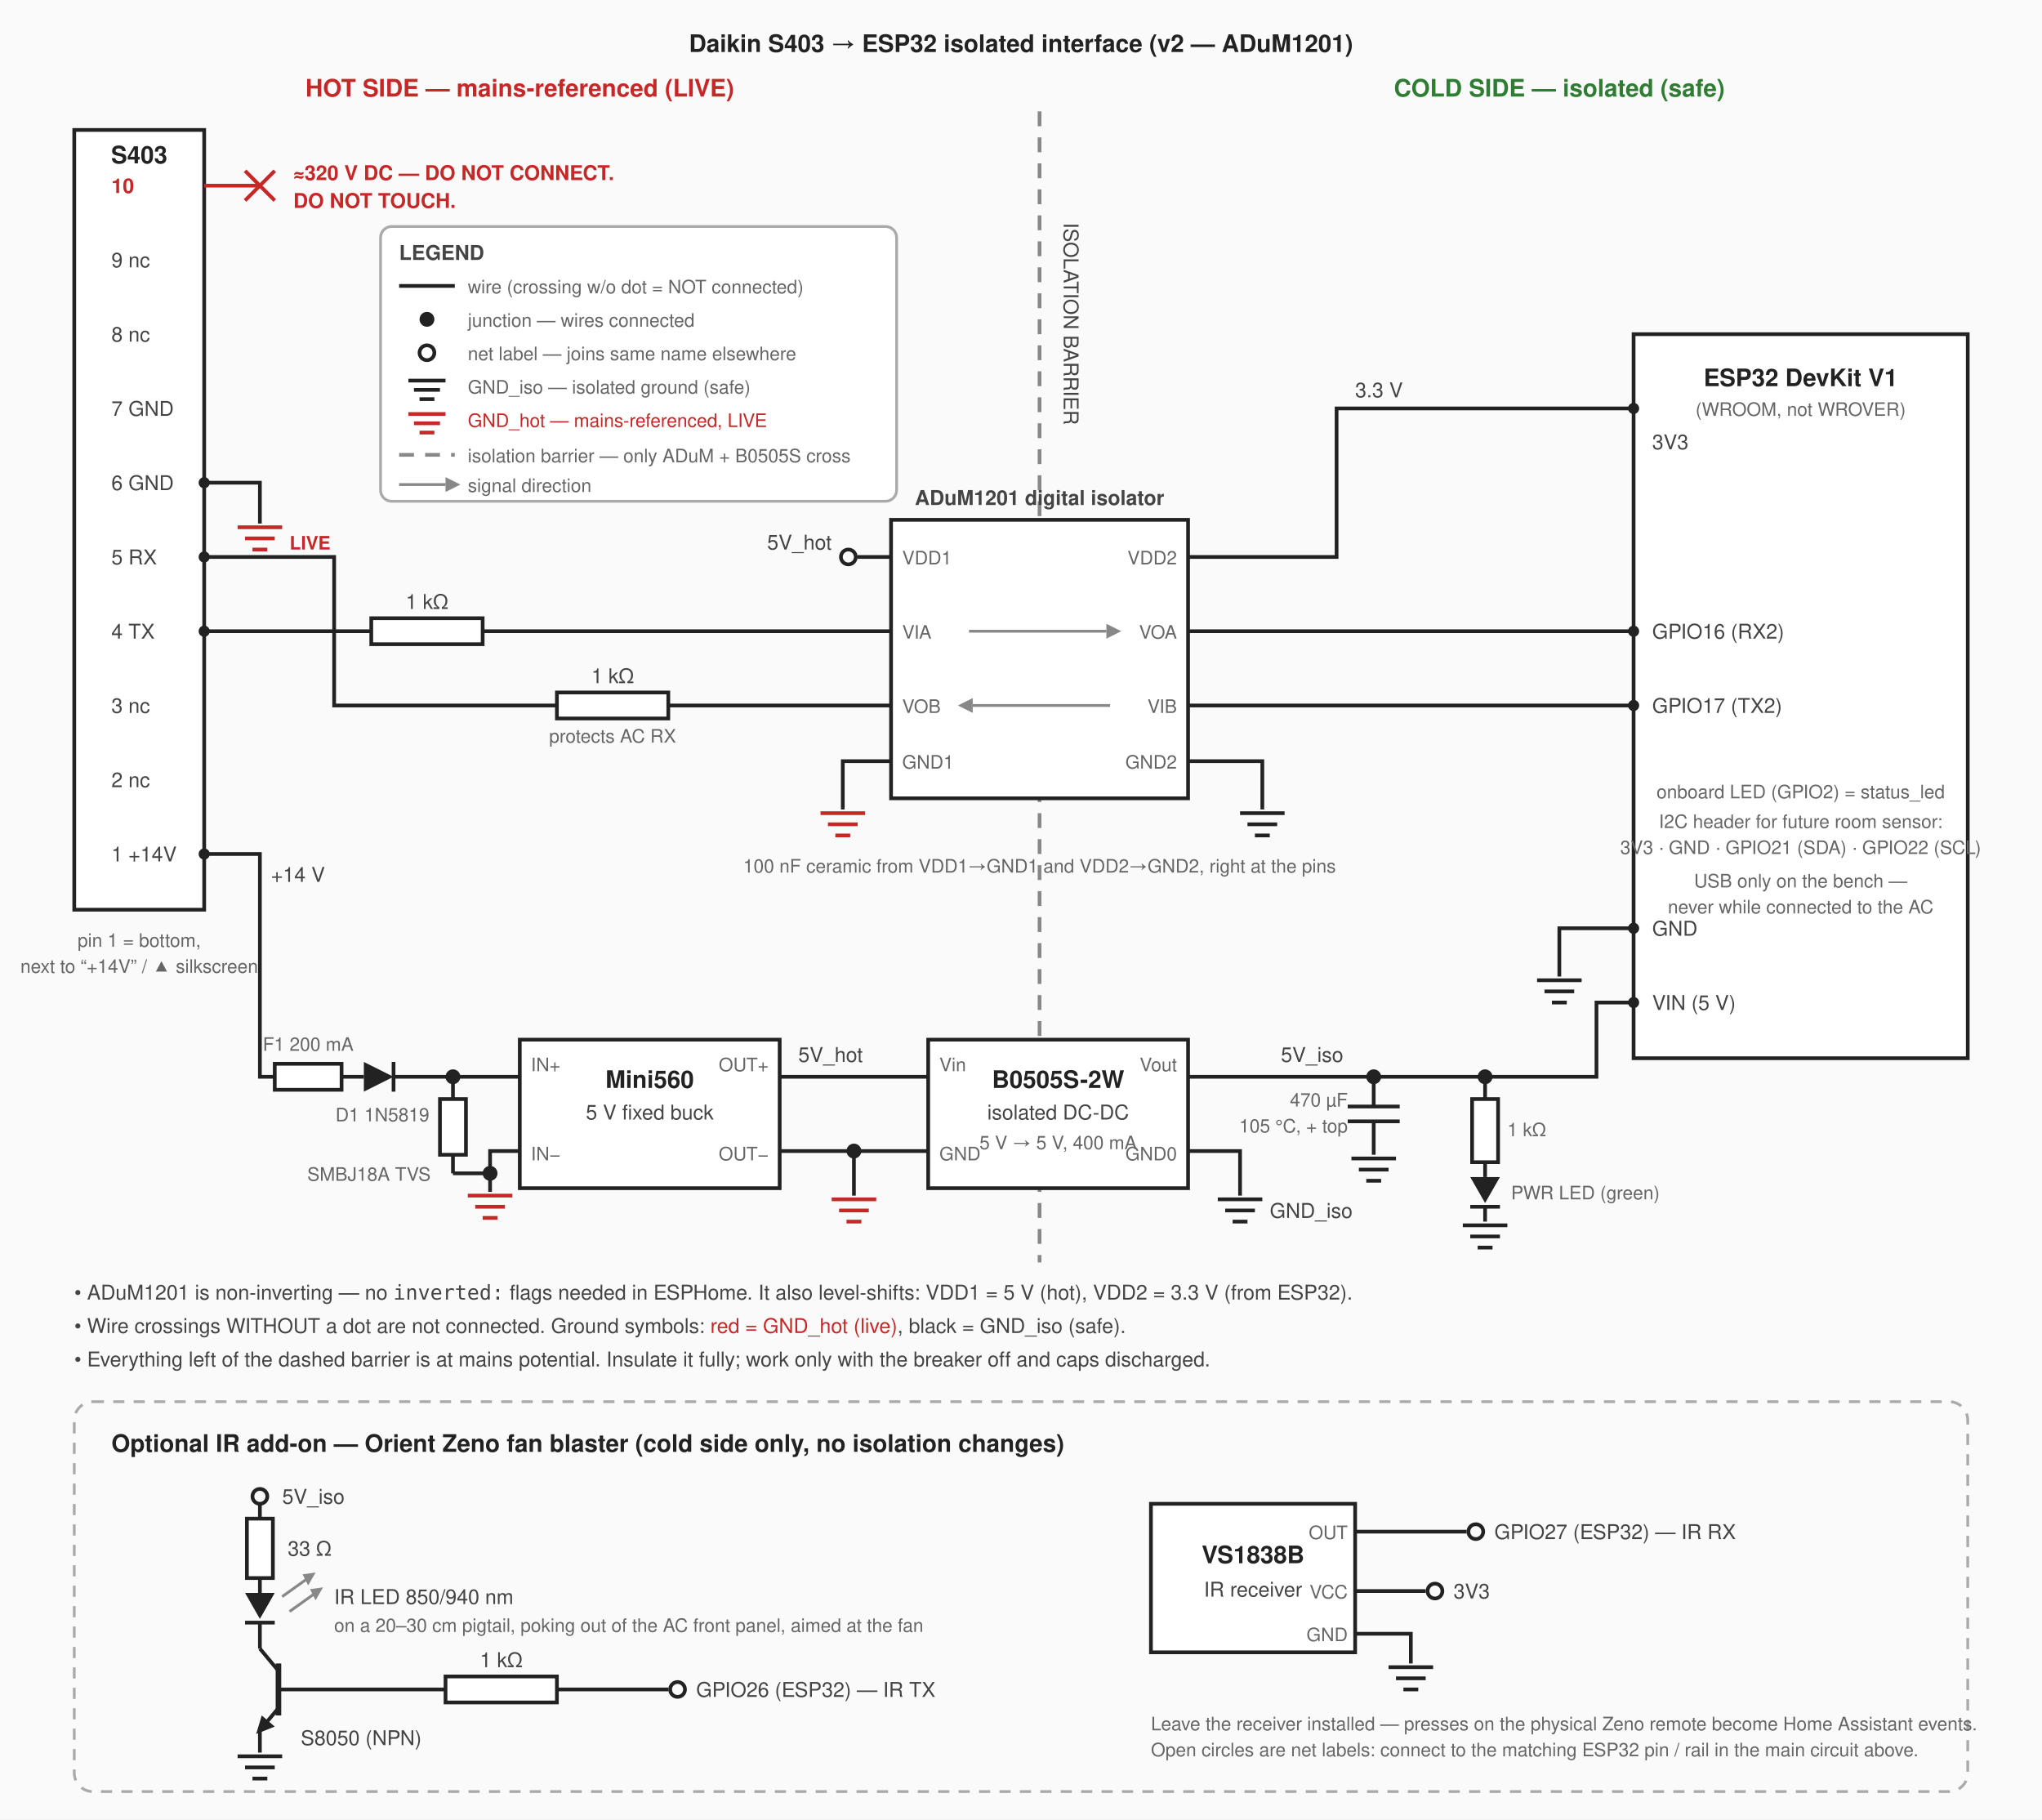
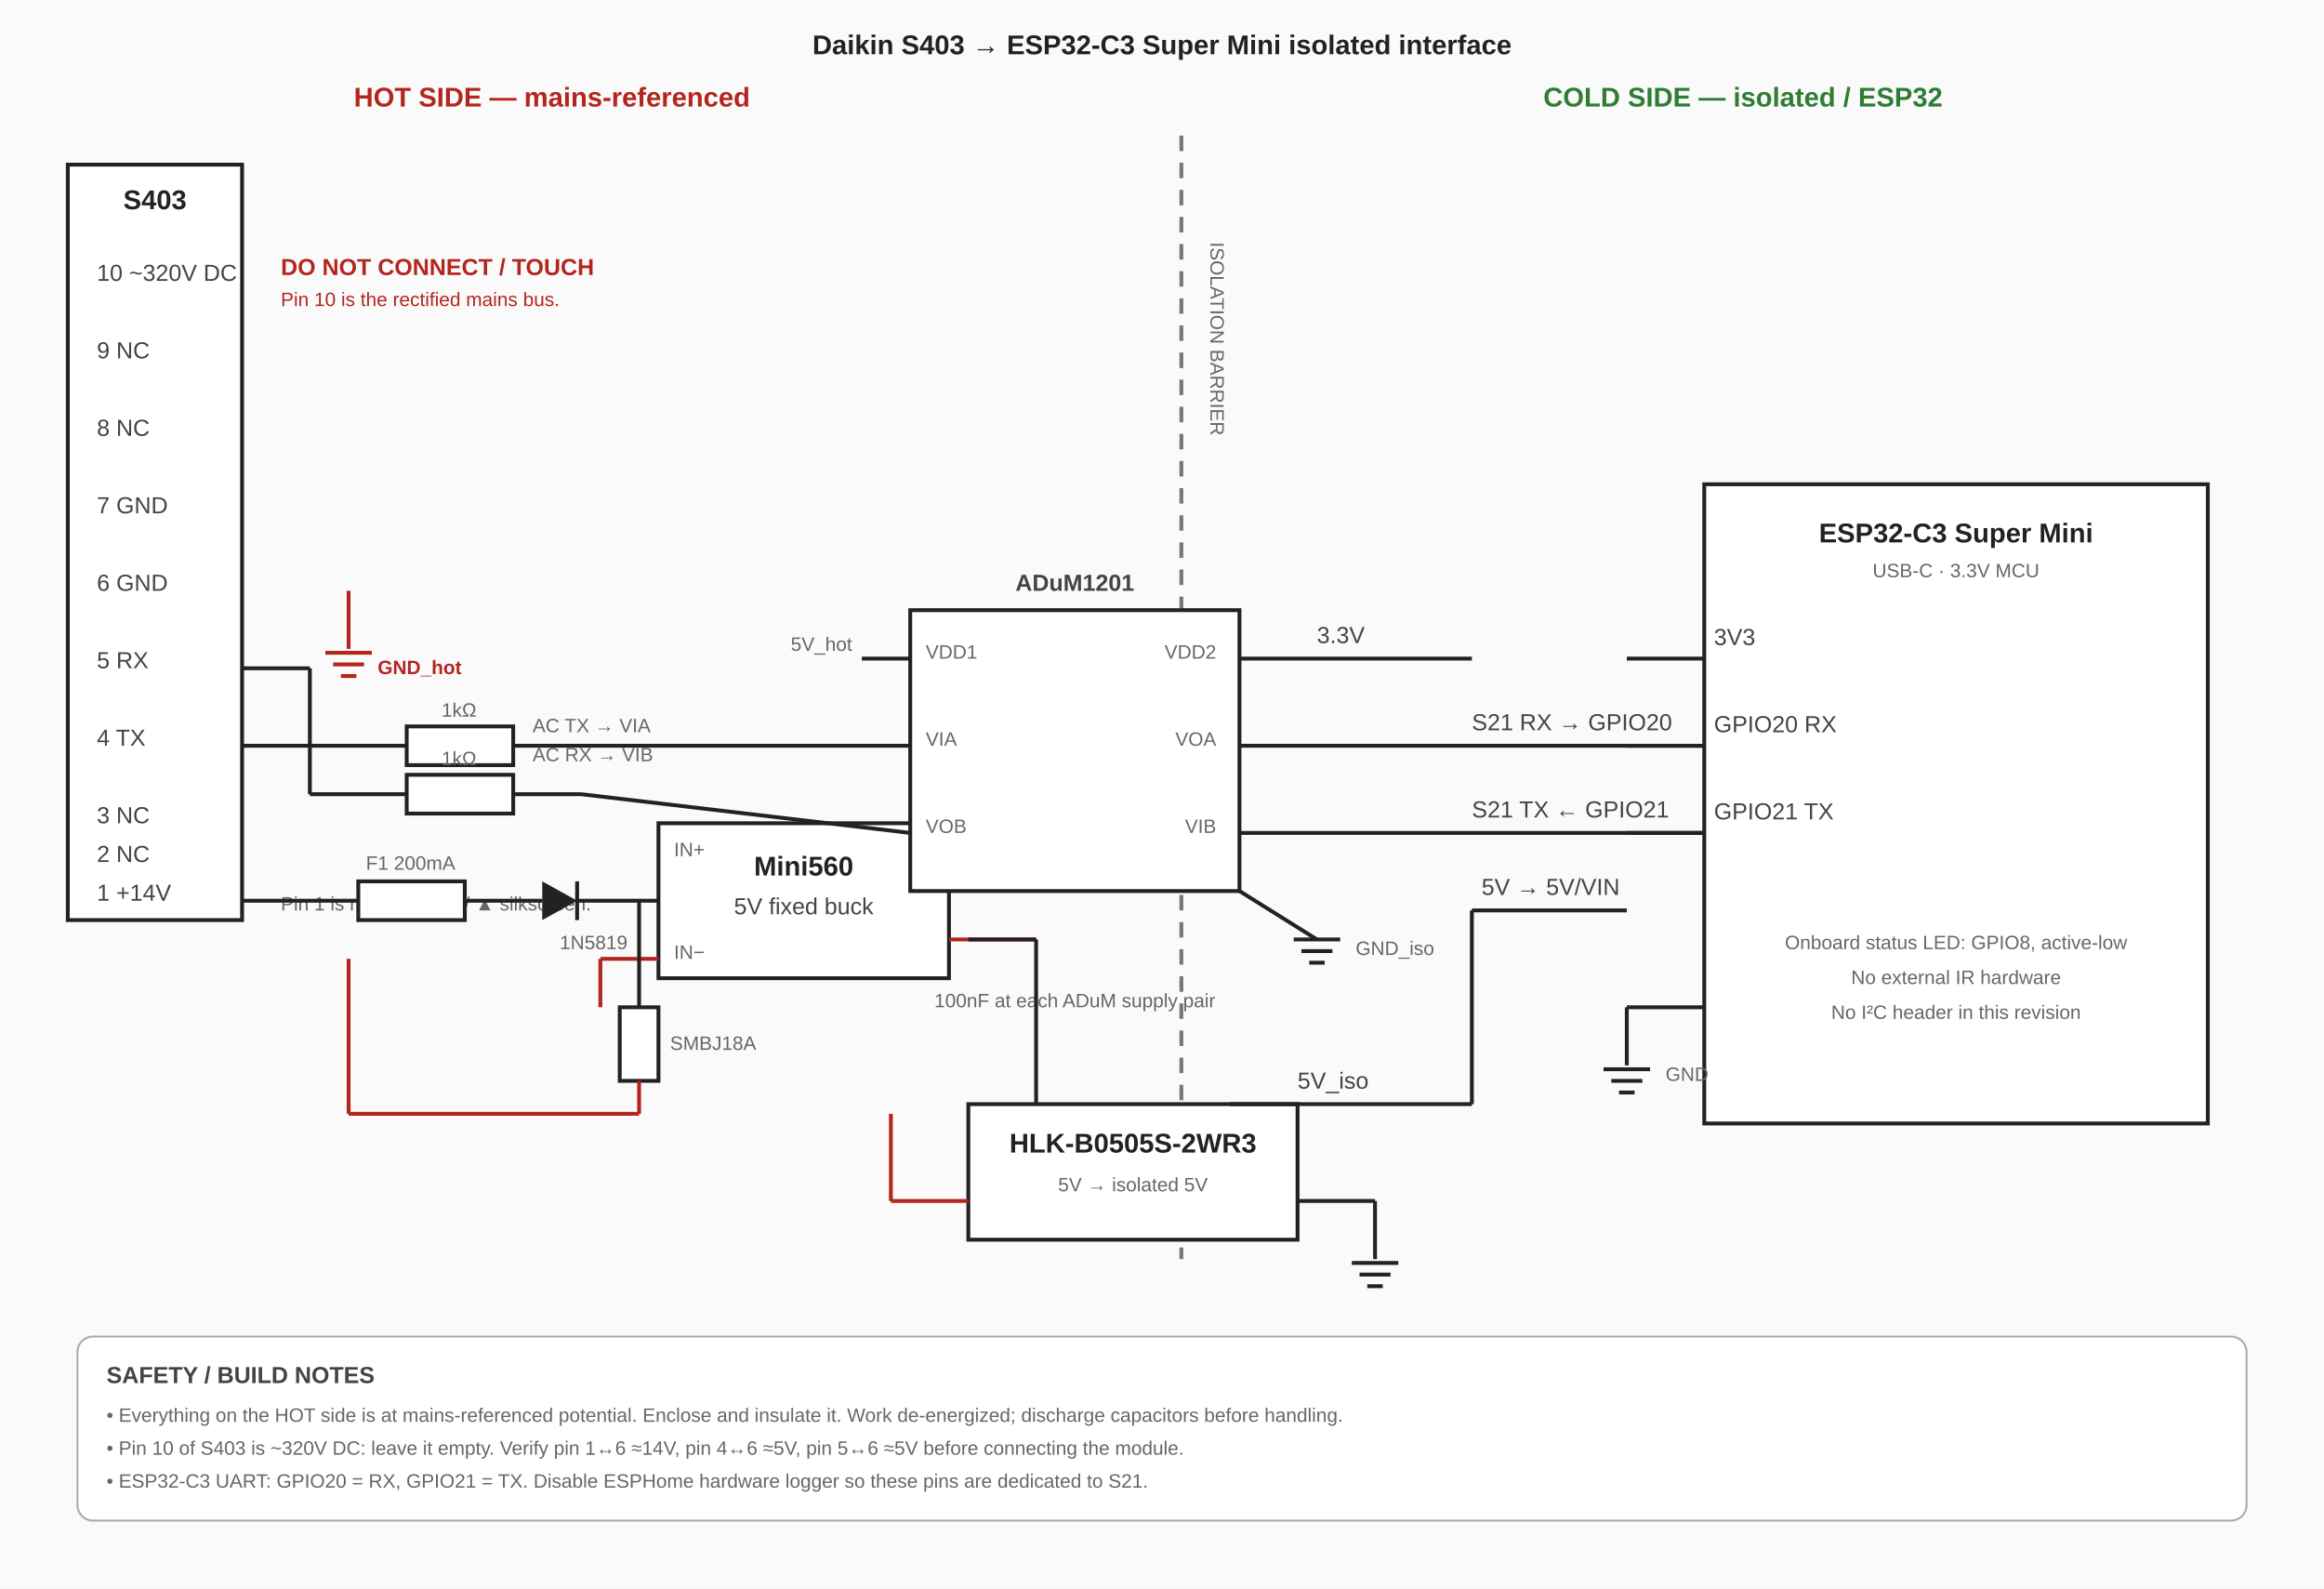
- <svg xmlns="http://www.w3.org/2000/svg" viewBox="0 0 1100 980" font-family="Helvetica, Arial, sans-serif">
-   <style>
-     .wire{stroke:#222;stroke-width:2;fill:none}
-     .hotwire{stroke:#c62828;stroke-width:2;fill:none}
-     .box{fill:#ffffff;stroke:#222;stroke-width:2}
-     .lbl{font-size:13px;fill:#222}
-     .small{font-size:11px;fill:#444}
-     .tiny{font-size:10px;fill:#666}
-     .red{fill:#c62828}
-     .green{fill:#2e7d32}
-     .bold{font-weight:bold}
-     .dot{fill:#222}
-   </style>
-   <rect x="0" y="0" width="1100" height="980" fill="#fafafa" />
-   <text x="550" y="28" text-anchor="middle" class="lbl bold" font-size="17">Daikin S403 → ESP32 isolated interface (v2 — ADuM1201)</text>
-   <text x="280" y="52" text-anchor="middle" class="lbl bold red">HOT SIDE — mains-referenced (LIVE)</text>
-   <text x="840" y="52" text-anchor="middle" class="lbl bold green">COLD SIDE — isolated (safe)</text>
-   <line x1="560" y1="60" x2="560" y2="680" stroke="#888" stroke-width="2" stroke-dasharray="8 6" />
-   <text x="573" y="120" class="small" transform="rotate(90 573 120)">ISOLATION BARRIER</text>
-   <rect x="40" y="70" width="70" height="420" class="box" />
-   <text x="75" y="88" text-anchor="middle" class="lbl bold">S403</text>
-   <g class="small">
-     <circle cx="110" cy="460" r="3" class="dot" />
-     <text x="60" y="464">1  +14V</text>
-     <text x="60" y="424">2  nc</text>
-     <text x="60" y="384">3  nc</text>
-     <circle cx="110" cy="340" r="3" class="dot" />
-     <text x="60" y="344">4  TX</text>
-     <circle cx="110" cy="300" r="3" class="dot" />
-     <text x="60" y="304">5  RX</text>
-     <circle cx="110" cy="260" r="3" class="dot" />
-     <text x="60" y="264">6  GND</text>
-     <text x="60" y="224">7  GND</text>
-     <text x="60" y="184">8  nc</text>
-     <text x="60" y="144">9  nc</text>
-     <text x="60" y="104" class="red bold">10</text>
+ <svg xmlns="http://www.w3.org/2000/svg" viewBox="0 0 1200 820" font-family="Arial,Helvetica,sans-serif">
+   <style>.w{stroke:#222;stroke-width:2;fill:none}.hot{stroke:#b3261e;stroke-width:2;fill:none}.box{fill:#fff;stroke:#222;stroke-width:2}.t{font-size:14px;fill:#222}.s{font-size:12px;fill:#444}.xs{font-size:10px;fill:#666}.b{font-weight:bold}.red{fill:#b3261e}.green{fill:#2e7d32}</style>
+   <rect width="1200" height="820" fill="#fafafa" />
+   <text x="600" y="28" text-anchor="middle" class="t b" font-size="19">Daikin S403 → ESP32-C3 Super Mini isolated interface</text>
+   <text x="285" y="55" text-anchor="middle" class="t b red">HOT SIDE — mains-referenced</text>
+   <text x="900" y="55" text-anchor="middle" class="t b green">COLD SIDE — isolated / ESP32</text>
+   <line x1="610" y1="70" x2="610" y2="650" stroke="#777" stroke-width="2" stroke-dasharray="8 6" />
+   <text x="625" y="125" class="xs" transform="rotate(90 625 125)">ISOLATION BARRIER</text>
+   <rect x="35" y="85" width="90" height="390" class="box" />
+   <text x="80" y="108" text-anchor="middle" class="t b">S403</text>
+   <g class="s">
+     <text x="50" y="145">10  ~320V DC</text>
+     <text x="50" y="185">9   NC</text>
+     <text x="50" y="225">8   NC</text>
+     <text x="50" y="265">7   GND</text>
+     <text x="50" y="305">6   GND</text>
+     <text x="50" y="345">5   RX</text>
+     <text x="50" y="385">4   TX</text>
+     <text x="50" y="425">3   NC</text>
+     <text x="50" y="445">2   NC</text>
+     <text x="50" y="465">1   +14V</text>
  </g>
-   <text x="75" y="510" text-anchor="middle" class="tiny">pin 1 = bottom,</text>
-   <text x="75" y="524" text-anchor="middle" class="tiny">next to “+14V” / ▲ silkscreen</text>
-   <g>
-     <rect x="205" y="122" width="278" height="148" rx="6" fill="#ffffff" stroke="#aaa" stroke-width="1.5" />
-     <text x="215" y="140" class="small bold">LEGEND</text>
-     <line x1="215" y1="154" x2="245" y2="154" class="wire" />
-     <text x="252" y="158" class="tiny">wire (crossing w/o dot = NOT connected)</text>
-     <circle cx="230" cy="172" r="4" class="dot" />
-     <text x="252" y="176" class="tiny">junction — wires connected</text>
-     <circle cx="230" cy="190" r="4" fill="none" stroke="#222" stroke-width="2" />
-     <text x="252" y="194" class="tiny">net label — joins same name elsewhere</text>
-     <g class="wire">
-       <line x1="220" y1="205" x2="240" y2="205" />
-       <line x1="223" y1="210" x2="237" y2="210" />
-       <line x1="226" y1="215" x2="234" y2="215" />
-     </g>
-     <text x="252" y="212" class="tiny">GND_iso — isolated ground (safe)</text>
-     <g class="hotwire">
-       <line x1="220" y1="223" x2="240" y2="223" />
-       <line x1="223" y1="228" x2="237" y2="228" />
-       <line x1="226" y1="233" x2="234" y2="233" />
-     </g>
-     <text x="252" y="230" class="tiny red">GND_hot — mains-referenced, LIVE</text>
-     <line x1="215" y1="245" x2="245" y2="245" stroke="#888" stroke-width="2" stroke-dasharray="8 6" />
-     <text x="252" y="249" class="tiny">isolation barrier — only ADuM + B0505S cross</text>
-     <line x1="215" y1="261" x2="240" y2="261" stroke="#888" stroke-width="1.5" />
-     <polygon points="240,257 248,261 240,265" fill="#888" />
-     <text x="252" y="265" class="tiny">signal direction</text>
-   </g>
-   <line x1="110" y1="100" x2="140" y2="100" class="hotwire" />
-   <line x1="132" y1="92" x2="148" y2="108" class="hotwire" />
-   <line x1="148" y1="92" x2="132" y2="108" class="hotwire" />
-   <text x="158" y="97" class="small red bold">≈320 V DC — DO NOT CONNECT.</text>
-   <text x="158" y="112" class="small red bold">DO NOT TOUCH.</text>
-   <polyline points="110,260 140,260 140,282" class="wire" />
-   <g class="hotwire">
-     <line x1="128" y1="284" x2="152" y2="284" />
-     <line x1="132" y1="290" x2="148" y2="290" />
-     <line x1="136" y1="296" x2="144" y2="296" />
-   </g>
-   <text x="156" y="296" class="tiny red bold">LIVE</text>
-   <line x1="110" y1="340" x2="200" y2="340" class="wire" />
-   <rect x="200" y="333" width="60" height="14" class="box" />
-   <text x="230" y="328" text-anchor="middle" class="small">1 kΩ</text>
-   <line x1="260" y1="340" x2="480" y2="340" class="wire" />
-   <polyline points="110,300 180,300 180,380 300,380" class="wire" />
-   <rect x="300" y="373" width="60" height="14" class="box" />
-   <text x="330" y="368" text-anchor="middle" class="small">1 kΩ</text>
-   <text x="330" y="400" text-anchor="middle" class="tiny">protects AC RX</text>
-   <line x1="360" y1="380" x2="480" y2="380" class="wire" />
-   <rect x="480" y="280" width="160" height="150" class="box" />
-   <text x="560" y="272" text-anchor="middle" class="small bold">ADuM1201 digital isolator</text>
-   <g class="tiny">
-     <text x="486" y="304">VDD1</text>
-     <text x="486" y="344">VIA</text>
-     <text x="486" y="384">VOB</text>
-     <text x="486" y="414">GND1</text>
-     <text x="634" y="304" text-anchor="end">VDD2</text>
-     <text x="634" y="344" text-anchor="end">VOA</text>
-     <text x="634" y="384" text-anchor="end">VIB</text>
-     <text x="634" y="414" text-anchor="end">GND2</text>
-   </g>
-   <line x1="522" y1="340" x2="596" y2="340" stroke="#888" stroke-width="1.5" />
-   <polygon points="596,336 604,340 596,344" fill="#888" />
-   <line x1="598" y1="380" x2="524" y2="380" stroke="#888" stroke-width="1.5" />
-   <polygon points="524,376 516,380 524,384" fill="#888" />
-   <line x1="480" y1="300" x2="462" y2="300" class="wire" />
-   <circle cx="457" cy="300" r="4" fill="none" stroke="#222" stroke-width="2" />
-   <text x="448" y="296" text-anchor="end" class="small">5V_hot</text>
-   <polyline points="480,410 454,410 454,436" class="wire" />
-   <g class="hotwire">
-     <line x1="442" y1="438" x2="466" y2="438" />
-     <line x1="446" y1="444" x2="462" y2="444" />
-     <line x1="450" y1="450" x2="458" y2="450" />
-   </g>
-   <polyline points="640,300 720,300 720,220 880,220" class="wire" />
-   <text x="730" y="214" class="small">3.3 V</text>
-   <polyline points="640,410 680,410 680,436" class="wire" />
-   <g class="wire">
-     <line x1="668" y1="438" x2="692" y2="438" />
-     <line x1="672" y1="444" x2="688" y2="444" />
-     <line x1="676" y1="450" x2="684" y2="450" />
-   </g>
-   <line x1="640" y1="340" x2="880" y2="340" class="wire" />
-   <line x1="640" y1="380" x2="880" y2="380" class="wire" />
-   <text x="560" y="470" text-anchor="middle" class="tiny">100 nF ceramic from VDD1→GND1 and VDD2→GND2, right at the pins</text>
-   <polyline points="110,460 140,460 140,580 148,580" class="wire" />
-   <text x="146" y="475" class="small">+14 V</text>
-   <rect x="148" y="573" width="36" height="14" class="box" />
-   <text x="166" y="566" text-anchor="middle" class="tiny">F1 200 mA</text>
-   <line x1="184" y1="580" x2="196" y2="580" class="wire" />
-   <polygon points="196,572 196,588 212,580" fill="#222" />
-   <line x1="212" y1="572" x2="212" y2="588" class="wire" />
-   <line x1="212" y1="580" x2="244" y2="580" class="wire" />
-   <text x="206" y="604" text-anchor="middle" class="tiny">D1 1N5819</text>
-   <circle cx="244" cy="580" r="4" class="dot" />
-   <line x1="244" y1="580" x2="244" y2="592" class="wire" />
-   <rect x="237" y="592" width="14" height="30" class="box" />
-   <text x="232" y="636" text-anchor="end" class="tiny">SMBJ18A TVS</text>
-   <line x1="244" y1="622" x2="244" y2="632" class="wire" />
-   <line x1="244" y1="632" x2="264" y2="632" class="wire" />
-   <circle cx="264" cy="632" r="4" class="dot" />
-   <line x1="264" y1="632" x2="264" y2="642" class="wire" />
-   <g class="hotwire">
-     <line x1="252" y1="644" x2="276" y2="644" />
-     <line x1="256" y1="650" x2="272" y2="650" />
-     <line x1="260" y1="656" x2="268" y2="656" />
-   </g>
-   <line x1="244" y1="580" x2="280" y2="580" class="wire" />
-   <rect x="280" y="560" width="140" height="80" class="box" />
-   <text x="350" y="586" text-anchor="middle" class="lbl bold">Mini560</text>
-   <text x="350" y="603" text-anchor="middle" class="small">5 V fixed buck</text>
-   <text x="286" y="577" class="tiny">IN+</text>
-   <text x="286" y="625" class="tiny">IN−</text>
-   <text x="414" y="577" text-anchor="end" class="tiny">OUT+</text>
-   <text x="414" y="625" text-anchor="end" class="tiny">OUT−</text>
-   <polyline points="280,620 264,620 264,632" class="wire" />
-   <line x1="420" y1="580" x2="500" y2="580" class="wire" />
-   <text x="430" y="572" class="small">5V_hot</text>
-   <line x1="420" y1="620" x2="500" y2="620" class="wire" />
-   <circle cx="460" cy="620" r="4" class="dot" />
-   <line x1="460" y1="620" x2="460" y2="644" class="wire" />
-   <g class="hotwire">
-     <line x1="448" y1="646" x2="472" y2="646" />
-     <line x1="452" y1="652" x2="468" y2="652" />
-     <line x1="456" y1="658" x2="464" y2="658" />
-   </g>
-   <rect x="500" y="560" width="140" height="80" class="box" />
-   <text x="570" y="586" text-anchor="middle" class="lbl bold">B0505S-2W</text>
-   <text x="570" y="603" text-anchor="middle" class="small">isolated DC-DC</text>
-   <text x="570" y="619" text-anchor="middle" class="tiny">5 V → 5 V, 400 mA</text>
-   <text x="506" y="577" class="tiny">Vin</text>
-   <text x="506" y="625" class="tiny">GND</text>
-   <text x="634" y="577" text-anchor="end" class="tiny">Vout</text>
-   <text x="634" y="625" text-anchor="end" class="tiny">GND0</text>
-   <polyline points="640,580 860,580 860,540 880,540" class="wire" />
-   <text x="690" y="572" class="small">5V_iso</text>
-   <circle cx="740" cy="580" r="4" class="dot" />
-   <circle cx="800" cy="580" r="4" class="dot" />
-   <line x1="740" y1="580" x2="740" y2="596" class="wire" />
-   <line x1="726" y1="596" x2="754" y2="596" class="wire" />
-   <line x1="726" y1="604" x2="754" y2="604" class="wire" />
-   <text x="726" y="596" text-anchor="end" class="tiny">470 µF</text>
-   <text x="726" y="610" text-anchor="end" class="tiny">105 °C, + top</text>
-   <line x1="740" y1="604" x2="740" y2="622" class="wire" />
-   <g class="wire">
-     <line x1="728" y1="624" x2="752" y2="624" />
-     <line x1="732" y1="630" x2="748" y2="630" />
-     <line x1="736" y1="636" x2="744" y2="636" />
-   </g>
-   <line x1="800" y1="580" x2="800" y2="592" class="wire" />
-   <rect x="793" y="592" width="14" height="34" class="box" />
-   <text x="812" y="612" class="tiny">1 kΩ</text>
-   <line x1="800" y1="626" x2="800" y2="634" class="wire" />
-   <polygon points="792,634 808,634 800,648" fill="#222" />
-   <line x1="792" y1="650" x2="808" y2="650" class="wire" />
-   <text x="814" y="646" class="tiny">PWR LED (green)</text>
-   <line x1="800" y1="650" x2="800" y2="658" class="wire" />
-   <g class="wire">
-     <line x1="788" y1="660" x2="812" y2="660" />
-     <line x1="792" y1="666" x2="808" y2="666" />
-     <line x1="796" y1="672" x2="804" y2="672" />
-   </g>
-   <polyline points="640,620 668,620 668,644" class="wire" />
-   <g class="wire">
-     <line x1="656" y1="646" x2="680" y2="646" />
-     <line x1="660" y1="652" x2="676" y2="652" />
-     <line x1="664" y1="658" x2="672" y2="658" />
-   </g>
-   <text x="684" y="656" class="small">GND_iso</text>
-   <rect x="880" y="180" width="180" height="390" class="box" />
-   <text x="970" y="208" text-anchor="middle" class="lbl bold">ESP32 DevKit V1</text>
-   <text x="970" y="224" text-anchor="middle" class="tiny">(WROOM, not WROVER)</text>
-   <g class="small">
-     <circle cx="880" cy="220" r="3" class="dot" />
-     <text x="890" y="242">3V3</text>
-     <circle cx="880" cy="340" r="3" class="dot" />
-     <text x="890" y="344">GPIO16 (RX2)</text>
-     <circle cx="880" cy="380" r="3" class="dot" />
-     <text x="890" y="384">GPIO17 (TX2)</text>
-     <circle cx="880" cy="500" r="3" class="dot" />
-     <text x="890" y="504">GND</text>
-     <circle cx="880" cy="540" r="3" class="dot" />
-     <text x="890" y="544">VIN (5 V)</text>
-   </g>
-   <text x="970" y="430" text-anchor="middle" class="tiny">onboard LED (GPIO2) = status_led</text>
-   <text x="970" y="446" text-anchor="middle" class="tiny">I2C header for future room sensor:</text>
-   <text x="970" y="460" text-anchor="middle" class="tiny">3V3 · GND · GPIO21 (SDA) · GPIO22 (SCL)</text>
-   <text x="970" y="478" text-anchor="middle" class="tiny">USB only on the bench —</text>
-   <text x="970" y="492" text-anchor="middle" class="tiny">never while connected to the AC</text>
-   <polyline points="880,500 840,500 840,526" class="wire" />
-   <g class="wire">
-     <line x1="828" y1="528" x2="852" y2="528" />
-     <line x1="832" y1="534" x2="848" y2="534" />
-     <line x1="836" y1="540" x2="844" y2="540" />
-   </g>
-   <text x="40" y="700" class="small">• ADuM1201 is non-inverting — no <tspan font-family="monospace">inverted:</tspan> flags needed in ESPHome. It also level-shifts: VDD1 = 5 V (hot), VDD2 = 3.3 V (from ESP32).</text>
-   <text x="40" y="718" class="small">• Wire crossings WITHOUT a dot are not connected. Ground symbols: <tspan class="red">red = GND_hot (live)</tspan>, black = GND_iso (safe).</text>
-   <text x="40" y="736" class="small">• Everything left of the dashed barrier is at mains potential. Insulate it fully; work only with the breaker off and caps discharged.</text>
-   <rect x="40" y="755" width="1020" height="210" rx="10" fill="none" stroke="#aaa" stroke-width="1.5" stroke-dasharray="6 5" />
-   <text x="60" y="782" class="lbl bold">Optional IR add-on — Orient Zeno fan blaster (cold side only, no isolation changes)</text>
-   <circle cx="140" cy="806" r="4" fill="none" stroke="#222" stroke-width="2" />
-   <text x="152" y="810" class="small">5V_iso</text>
-   <line x1="140" y1="810" x2="140" y2="818" class="wire" />
-   <rect x="133" y="818" width="14" height="32" class="box" />
-   <text x="155" y="838" class="small">33 Ω</text>
-   <line x1="140" y1="850" x2="140" y2="858" class="wire" />
-   <polygon points="132,858 148,858 140,872" fill="#222" />
-   <line x1="132" y1="874" x2="148" y2="874" class="wire" />
-   <line x1="152" y1="860" x2="166" y2="850" stroke="#888" stroke-width="1.5" />
-   <polygon points="163,848 170,847 166,854" fill="#888" />
-   <line x1="156" y1="868" x2="170" y2="858" stroke="#888" stroke-width="1.5" />
-   <polygon points="167,856 174,855 170,862" fill="#888" />
-   <text x="180" y="864" class="small">IR LED 850/940 nm</text>
-   <text x="180" y="879" class="tiny">on a 20–30 cm pigtail, poking out of the AC front panel, aimed at the fan</text>
-   <line x1="140" y1="874" x2="140" y2="888" class="wire" />
-   <line x1="140" y1="888" x2="150" y2="900" class="wire" />
-   <line x1="150" y1="896" x2="150" y2="924" stroke="#222" stroke-width="3" />
-   <line x1="150" y1="920" x2="140" y2="932" class="wire" />
-   <polygon points="141,924 138,934 148,930" fill="#222" />
-   <line x1="140" y1="932" x2="140" y2="944" class="wire" />
-   <g class="wire">
-     <line x1="128" y1="946" x2="152" y2="946" />
-     <line x1="132" y1="952" x2="148" y2="952" />
-     <line x1="136" y1="958" x2="144" y2="958" />
-   </g>
-   <text x="162" y="940" class="small">S8050 (NPN)</text>
-   <line x1="150" y1="910" x2="240" y2="910" class="wire" />
-   <rect x="240" y="903" width="60" height="14" class="box" />
-   <text x="270" y="898" text-anchor="middle" class="small">1 kΩ</text>
-   <line x1="300" y1="910" x2="360" y2="910" class="wire" />
-   <circle cx="365" cy="910" r="4" fill="none" stroke="#222" stroke-width="2" />
-   <text x="375" y="914" class="small">GPIO26 (ESP32) — IR TX</text>
-   <rect x="620" y="810" width="110" height="80" class="box" />
-   <text x="675" y="842" text-anchor="middle" class="lbl bold">VS1838B</text>
-   <text x="675" y="860" text-anchor="middle" class="small">IR receiver</text>
-   <g class="tiny">
-     <text x="726" y="829" text-anchor="end">OUT</text>
-     <text x="726" y="861" text-anchor="end">VCC</text>
-     <text x="726" y="884" text-anchor="end">GND</text>
-   </g>
-   <line x1="730" y1="825" x2="790" y2="825" class="wire" />
-   <circle cx="795" cy="825" r="4" fill="none" stroke="#222" stroke-width="2" />
-   <text x="805" y="829" class="small">GPIO27 (ESP32) — IR RX</text>
-   <line x1="730" y1="857" x2="768" y2="857" class="wire" />
-   <circle cx="773" cy="857" r="4" fill="none" stroke="#222" stroke-width="2" />
-   <text x="783" y="861" class="small">3V3</text>
-   <polyline points="730,880 760,880 760,896" class="wire" />
-   <g class="wire">
-     <line x1="748" y1="898" x2="772" y2="898" />
-     <line x1="752" y1="904" x2="768" y2="904" />
-     <line x1="756" y1="910" x2="764" y2="910" />
-   </g>
-   <text x="620" y="932" class="tiny">Leave the receiver installed — presses on the physical Zeno remote become Home Assistant events.</text>
-   <text x="620" y="946" class="tiny">Open circles are net labels: connect to the matching ESP32 pin / rail in the main circuit above.</text>
+   <text x="145" y="142" class="s red b">DO NOT CONNECT / TOUCH</text>
+   <text x="145" y="158" class="xs red">Pin 10 is the rectified mains bus.</text>
+   <text x="145" y="470" class="xs">Pin 1 is next to +14V / ▲ silkscreen.</text>
+   <line x1="125" y1="465" x2="185" y2="465" class="w" />
+   <rect x="185" y="455" width="55" height="20" class="box" />
+   <text x="212" y="449" text-anchor="middle" class="xs">F1 200mA</text>
+   <line x1="240" y1="465" x2="280" y2="465" class="w" />
+   <polygon points="280,455 280,475 298,465" fill="#222" />
+   <line x1="298" y1="455" x2="298" y2="475" class="w" />
+   <text x="289" y="490" class="xs">1N5819</text>
+   <line x1="298" y1="465" x2="340" y2="465" class="w" />
+   <rect x="340" y="425" width="150" height="80" class="box" />
+   <text x="415" y="452" text-anchor="middle" class="t b">Mini560</text>
+   <text x="415" y="472" text-anchor="middle" class="s">5V fixed buck</text>
+   <text x="348" y="442" class="xs">IN+</text>
+   <text x="348" y="495" class="xs">IN−</text>
+   <line x1="340" y1="495" x2="310" y2="495" class="hot" />
+   <line x1="310" y1="495" x2="310" y2="520" class="hot" />
+   <line x1="490" y1="445" x2="535" y2="445" class="w" />
+   <text x="495" y="438" class="s">5V_hot</text>
+   <line x1="490" y1="485" x2="535" y2="485" class="hot" />
+   <line x1="330" y1="465" x2="330" y2="520" class="w" />
+   <rect x="320" y="520" width="20" height="38" class="box" />
+   <text x="346" y="542" class="xs">SMBJ18A</text>
+   <line x1="330" y1="558" x2="330" y2="575" class="hot" />
+   <line x1="180" y1="305" x2="180" y2="335" class="hot" />
+   <line x1="168" y1="337" x2="192" y2="337" class="hot" />
+   <line x1="172" y1="343" x2="188" y2="343" class="hot" />
+   <line x1="176" y1="349" x2="184" y2="349" class="hot" />
+   <text x="195" y="348" class="xs red b">GND_hot</text>
+   <line x1="180" y1="495" x2="180" y2="575" class="hot" />
+   <line x1="180" y1="575" x2="330" y2="575" class="hot" />
+   <line x1="125" y1="385" x2="300" y2="385" class="w" />
+   <rect x="210" y="375" width="55" height="20" class="box" />
+   <text x="237" y="370" text-anchor="middle" class="xs">1kΩ</text>
+   <text x="275" y="378" class="xs">AC TX → VIA</text>
+   <line x1="125" y1="345" x2="160" y2="345" class="w" />
+   <line x1="160" y1="345" x2="160" y2="410" class="w" />
+   <line x1="160" y1="410" x2="300" y2="410" class="w" />
+   <rect x="210" y="400" width="55" height="20" class="box" />
+   <text x="237" y="395" text-anchor="middle" class="xs">1kΩ</text>
+   <text x="275" y="393" class="xs">AC RX → VIB</text>
+   <rect x="470" y="315" width="170" height="145" class="box" />
+   <text x="555" y="305" text-anchor="middle" class="s b">ADuM1201</text>
+   <text x="478" y="340" class="xs">VDD1</text>
+   <text x="478" y="385" class="xs">VIA</text>
+   <text x="478" y="430" class="xs">VOB</text>
+   <text x="628" y="340" text-anchor="end" class="xs">VDD2</text>
+   <text x="628" y="385" text-anchor="end" class="xs">VOA</text>
+   <text x="628" y="430" text-anchor="end" class="xs">VIB</text>
+   <line x1="470" y1="340" x2="445" y2="340" class="w" />
+   <text x="440" y="336" text-anchor="end" class="xs">5V_hot</text>
+   <line x1="470" y1="385" x2="300" y2="385" class="w" />
+   <line x1="470" y1="430" x2="300" y2="410" class="w" />
+   <line x1="640" y1="340" x2="760" y2="340" class="w" />
+   <text x="680" y="332" class="s">3.3V</text>
+   <line x1="640" y1="385" x2="880" y2="385" class="w" />
+   <text x="760" y="377" class="s">S21 RX → GPIO20</text>
+   <line x1="640" y1="430" x2="880" y2="430" class="w" />
+   <text x="760" y="422" class="s">S21 TX ← GPIO21</text>
+   <line x1="640" y1="460" x2="680" y2="485" class="w" />
+   <line x1="668" y1="485" x2="692" y2="485" class="w" />
+   <line x1="672" y1="491" x2="688" y2="491" class="w" />
+   <line x1="676" y1="497" x2="684" y2="497" class="w" />
+   <text x="700" y="493" class="xs">GND_iso</text>
+   <text x="555" y="520" text-anchor="middle" class="xs">100nF at each ADuM supply pair</text>
+   <rect x="500" y="570" width="170" height="70" class="box" />
+   <text x="585" y="595" text-anchor="middle" class="t b">HLK-B0505S-2WR3</text>
+   <text x="585" y="615" text-anchor="middle" class="xs">5V → isolated 5V</text>
+   <line x1="535" y1="485" x2="535" y2="570" class="w" />
+   <line x1="535" y1="485" x2="500" y2="485" class="w" />
+   <line x1="635" y1="570" x2="760" y2="570" class="w" />
+   <text x="670" y="562" class="s">5V_iso</text>
+   <line x1="500" y1="620" x2="460" y2="620" class="hot" />
+   <line x1="460" y1="620" x2="460" y2="575" class="hot" />
+   <line x1="670" y1="620" x2="710" y2="620" class="w" />
+   <line x1="710" y1="620" x2="710" y2="650" class="w" />
+   <line x1="698" y1="652" x2="722" y2="652" class="w" />
+   <line x1="702" y1="658" x2="718" y2="658" class="w" />
+   <line x1="706" y1="664" x2="714" y2="664" class="w" />
+   <rect x="880" y="250" width="260" height="330" class="box" />
+   <text x="1010" y="280" text-anchor="middle" class="t b">ESP32-C3 Super Mini</text>
+   <text x="1010" y="298" text-anchor="middle" class="xs">USB-C · 3.3V MCU</text>
+   <line x1="880" y1="340" x2="840" y2="340" class="w" />
+   <text x="885" y="333" class="s">3V3</text>
+   <line x1="880" y1="385" x2="840" y2="385" class="w" />
+   <text x="885" y="378" class="s">GPIO20 RX</text>
+   <line x1="880" y1="430" x2="840" y2="430" class="w" />
+   <text x="885" y="423" class="s">GPIO21 TX</text>
+   <line x1="880" y1="520" x2="840" y2="520" class="w" />
+   <line x1="840" y1="520" x2="840" y2="550" class="w" />
+   <line x1="828" y1="552" x2="852" y2="552" class="w" />
+   <line x1="832" y1="558" x2="848" y2="558" class="w" />
+   <line x1="836" y1="564" x2="844" y2="564" class="w" />
+   <text x="860" y="558" class="xs">GND</text>
+   <line x1="760" y1="570" x2="760" y2="470" class="w" />
+   <line x1="760" y1="470" x2="840" y2="470" class="w" />
+   <text x="765" y="462" class="s">5V → 5V/VIN</text>
+   <text x="1010" y="490" text-anchor="middle" class="xs">Onboard status LED: GPIO8, active-low</text>
+   <text x="1010" y="508" text-anchor="middle" class="xs">No external IR hardware</text>
+   <text x="1010" y="526" text-anchor="middle" class="xs">No I²C header in this revision</text>
+   <rect x="40" y="690" width="1120" height="95" rx="8" fill="#fff" stroke="#aaa" />
+   <text x="55" y="714" class="s b">SAFETY / BUILD NOTES</text>
+   <text x="55" y="734" class="xs">• Everything on the HOT side is at mains-referenced potential. Enclose and insulate it. Work de-energized; discharge capacitors before handling.</text>
+   <text x="55" y="751" class="xs">• Pin 10 of S403 is ~320V DC: leave it empty. Verify pin 1↔6 ≈14V, pin 4↔6 ≈5V, pin 5↔6 ≈5V before connecting the module.</text>
+   <text x="55" y="768" class="xs">• ESP32-C3 UART: GPIO20 = RX, GPIO21 = TX. Disable ESPHome hardware logger so these pins are dedicated to S21.</text>
</svg>
